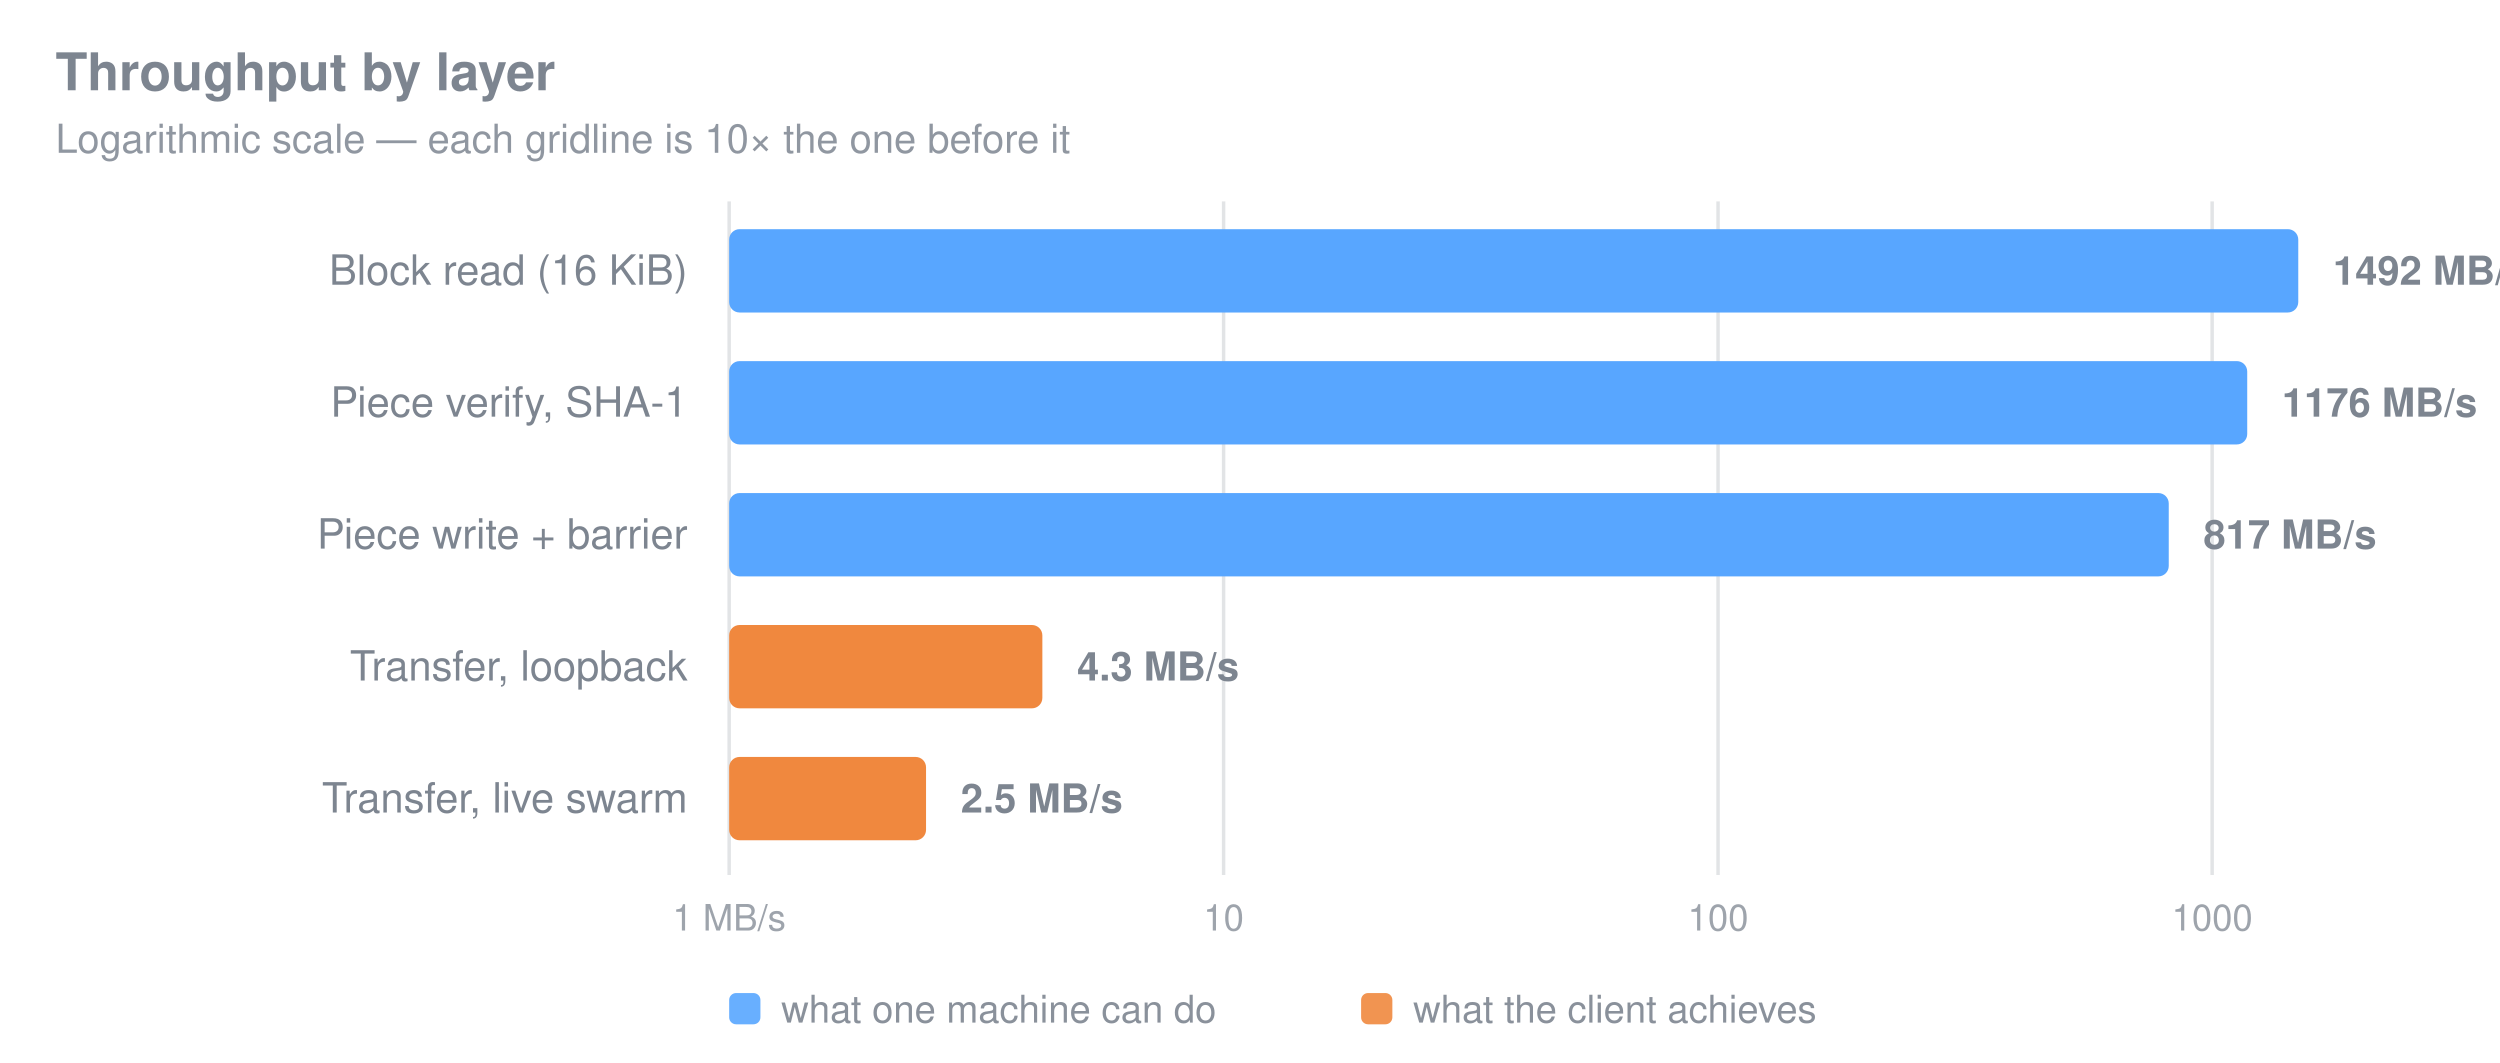
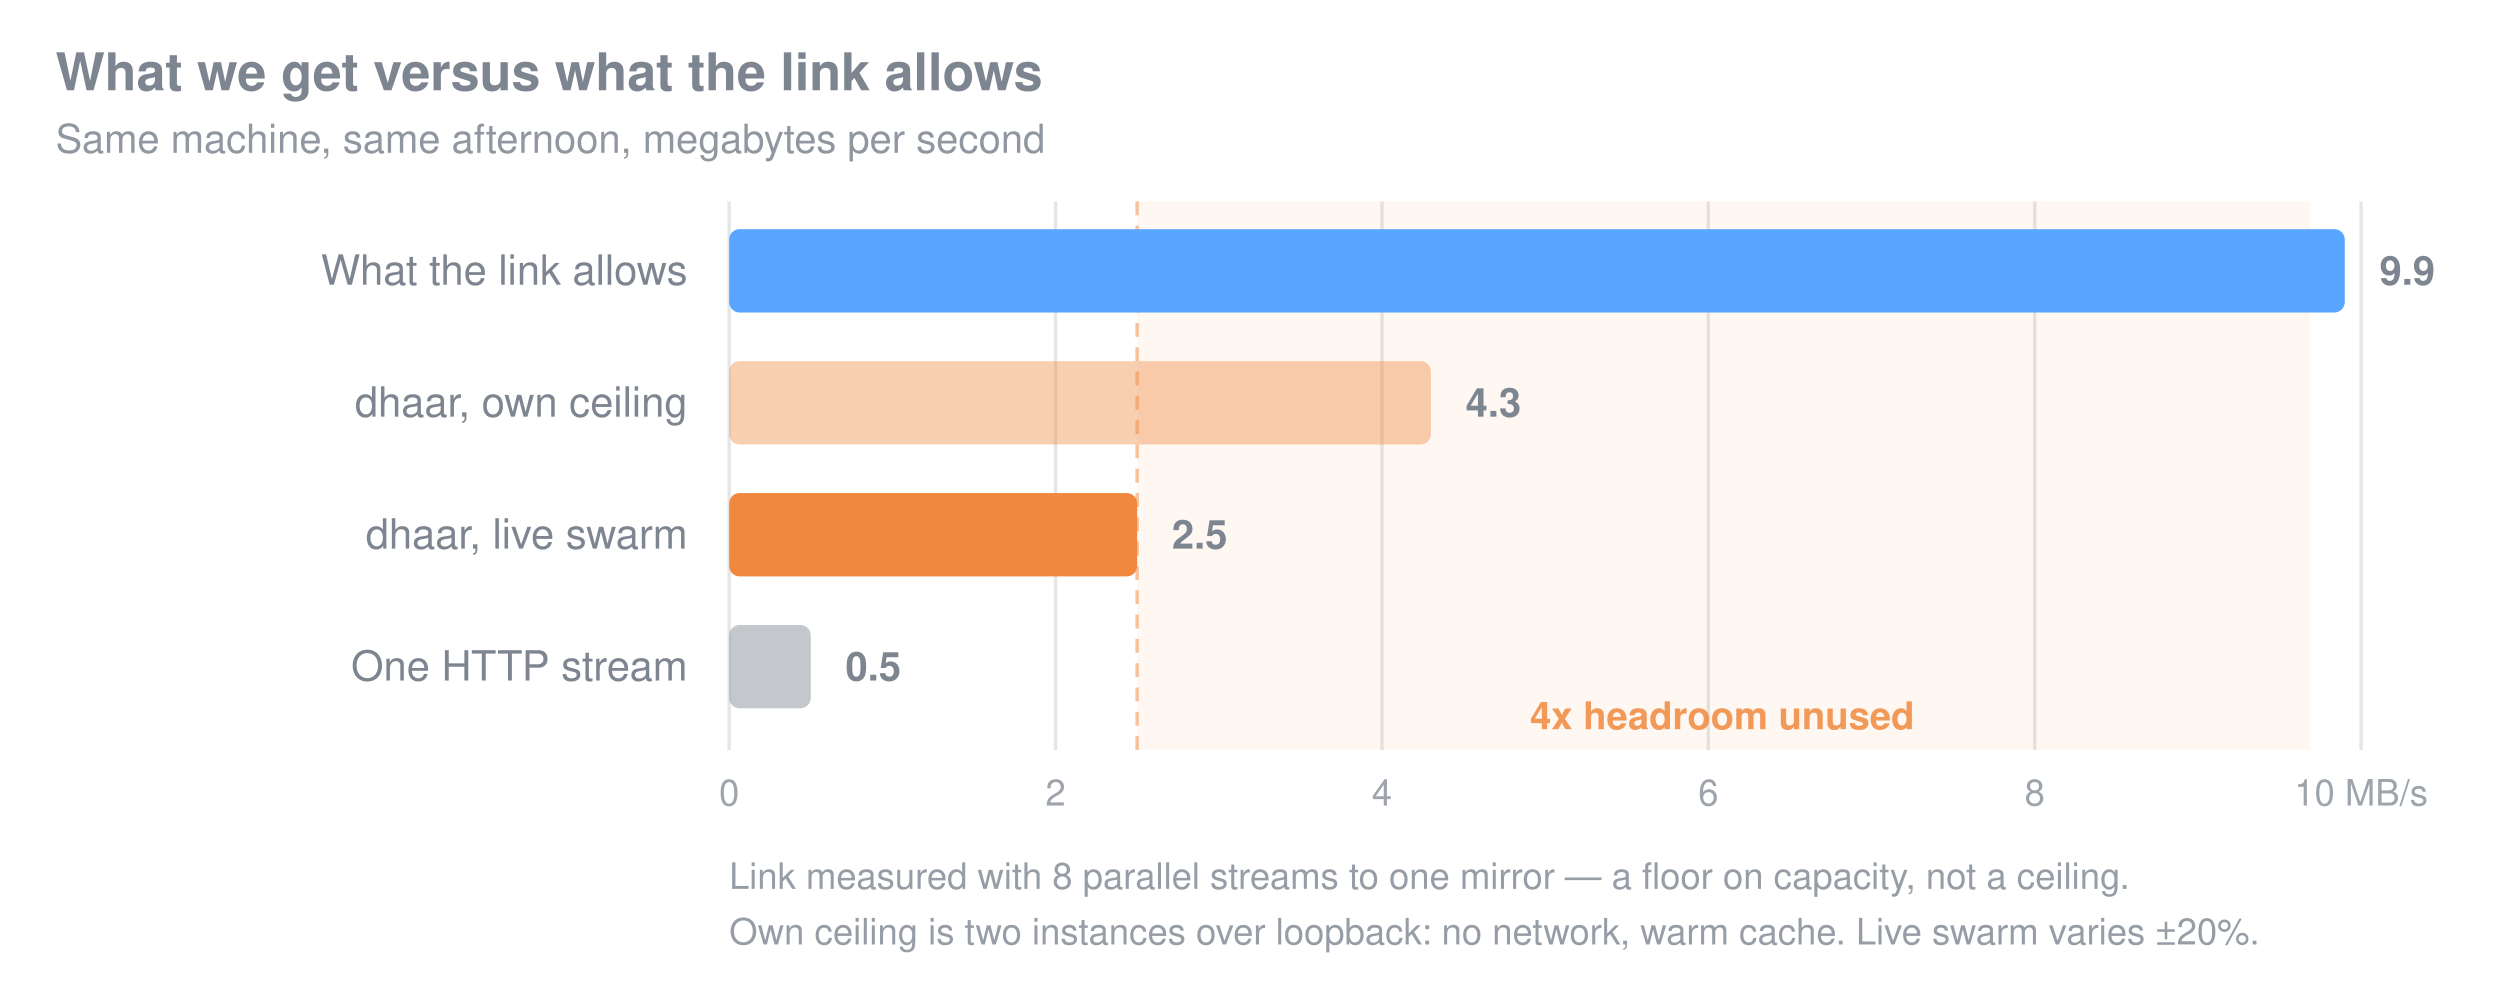
- <svg xmlns="http://www.w3.org/2000/svg" viewBox="0 0 720 306" width="720" height="306" role="img" aria-label="Throughput of the disk and verification path compared with achieved download rates, on a logarithmic scale">
+ <svg xmlns="http://www.w3.org/2000/svg" viewBox="0 0 720 288" width="720" height="288" role="img" aria-label="Download rate compared with available link capacity: link allows 9.9 megabytes per second, the client's own ceiling is 4.3, a live swarm reaches 2.5, and a single HTTP stream gets 0.5">
  <g font-family="ui-sans-serif, -apple-system, 'Segoe UI', Helvetica, Arial, sans-serif">
-     <text x="16" y="26" font-size="15" font-weight="600" fill="#7d8590">Throughput by layer</text>
-     <text x="16" y="44" font-size="11.5" fill="#7d8590" opacity="0.85">Logarithmic scale — each gridline is 10× the one before it</text>
-     <g stroke="#7d8590" stroke-opacity="0.22" stroke-width="1">
-       <line x1="210" y1="58" x2="210" y2="252" />
-       <line x1="352.4" y1="58" x2="352.4" y2="252" />
-       <line x1="494.8" y1="58" x2="494.8" y2="252" />
-       <line x1="637.1" y1="58" x2="637.1" y2="252" />
+     <text x="16" y="26" font-size="15" font-weight="600" fill="#7d8590">What we get versus what the link allows</text>
+     <text x="16" y="44" font-size="11.5" fill="#7d8590" opacity="0.85">Same machine, same afternoon, megabytes per second</text>
+     <g stroke="#7d8590" stroke-opacity="0.2" stroke-width="1">
+       <line x1="210" y1="58" x2="210" y2="216" />
+       <line x1="304" y1="58" x2="304" y2="216" />
+       <line x1="398" y1="58" x2="398" y2="216" />
+       <line x1="492" y1="58" x2="492" y2="216" />
+       <line x1="586" y1="58" x2="586" y2="216" />
+       <line x1="680" y1="58" x2="680" y2="216" />
    </g>
    <g font-size="10.5" fill="#7d8590" opacity="0.75" text-anchor="middle">
-       <text x="210" y="268">1 MB/s</text>
-       <text x="352.4" y="268">10</text>
-       <text x="494.8" y="268">100</text>
-       <text x="637.1" y="268">1000</text>
+       <text x="210" y="232">0</text>
+       <text x="304" y="232">2</text>
+       <text x="398" y="232">4</text>
+       <text x="492" y="232">6</text>
+       <text x="586" y="232">8</text>
+       <text x="680" y="232">10 MB/s</text>
    </g>
+     <rect x="327.5" y="58" width="337.8" height="158" fill="#f0883e" fill-opacity="0.07" />
+     <line x1="327.5" y1="58" x2="327.5" y2="216" stroke="#f0883e" stroke-opacity="0.5" stroke-width="1" stroke-dasharray="4 3" />
+     <text x="496" y="210" font-size="11" font-weight="600" fill="#f0883e" fill-opacity="0.85" text-anchor="middle">4x headroom unused</text>
    <g font-size="12" fill="#7d8590">
-       <text x="198" y="82" text-anchor="end">Block read (16 KiB)</text>
-       <text x="198" y="120" text-anchor="end">Piece verify, SHA-1</text>
-       <text x="198" y="158" text-anchor="end">Piece write + barrier</text>
+       <text x="198" y="82" text-anchor="end">What the link allows</text>
+       <text x="198" y="120" text-anchor="end">dhaar, own ceiling</text>
+       <text x="198" y="158" text-anchor="end">dhaar, live swarm</text>
+       <text x="198" y="196" text-anchor="end">One HTTP stream</text>
    </g>
-     <g fill="#58a6ff">
-       <rect x="210" y="66" width="451.9" height="24" rx="3" />
-       <rect x="210" y="104" width="437.2" height="24" rx="3" />
-       <rect x="210" y="142" width="414.6" height="24" rx="3" />
+     <rect x="210" y="66" width="465.3" height="24" rx="3" fill="#58a6ff" />
+     <rect x="210" y="104" width="202.1" height="24" rx="3" fill="#f0883e" fill-opacity="0.4" />
+     <rect x="210" y="142" width="117.5" height="24" rx="3" fill="#f0883e" />
+     <rect x="210" y="180" width="23.5" height="24" rx="3" fill="#7d8590" fill-opacity="0.45" />
+     <g font-size="11.5" font-weight="600" fill="#7d8590">
+       <text x="685.3" y="82">9.9</text>
+       <text x="422.1" y="120">4.3</text>
+       <text x="337.5" y="158">2.5</text>
+       <text x="243.5" y="196">0.5</text>
    </g>
-     <g font-size="12" fill="#7d8590">
-       <text x="198" y="196" text-anchor="end">Transfer, loopback</text>
-       <text x="198" y="234" text-anchor="end">Transfer, live swarm</text>
-     </g>
-     <g fill="#f0883e">
-       <rect x="210" y="180" width="90.2" height="24" rx="3" />
-       <rect x="210" y="218" width="56.7" height="24" rx="3" />
-     </g>
-     <g font-size="11.5" font-weight="600" fill="#7d8590">
-       <text x="671.9" y="82">1492 MB/s</text>
-       <text x="657.2" y="120">1176 MB/s</text>
-       <text x="634.6" y="158">817 MB/s</text>
-       <text x="310.2" y="196">4.3 MB/s</text>
-       <text x="276.7" y="234">2.5 MB/s</text>
-     </g>
-     <g font-size="11" fill="#7d8590" opacity="0.9">
-       <rect x="210" y="286" width="9" height="9" rx="2" fill="#58a6ff" />
-       <text x="225" y="294.5">what one machine can do</text>
-       <rect x="392" y="286" width="9" height="9" rx="2" fill="#f0883e" />
-       <text x="407" y="294.5">what the client achieves</text>
+     <g font-size="10.5" fill="#7d8590" opacity="0.8">
+       <text x="210" y="256">Link measured with 8 parallel streams to one mirror — a floor on capacity, not a ceiling.</text>
+       <text x="210" y="272">Own ceiling is two instances over loopback: no network, warm cache. Live swarm varies ±20%.</text>
    </g>
  </g>
</svg>
